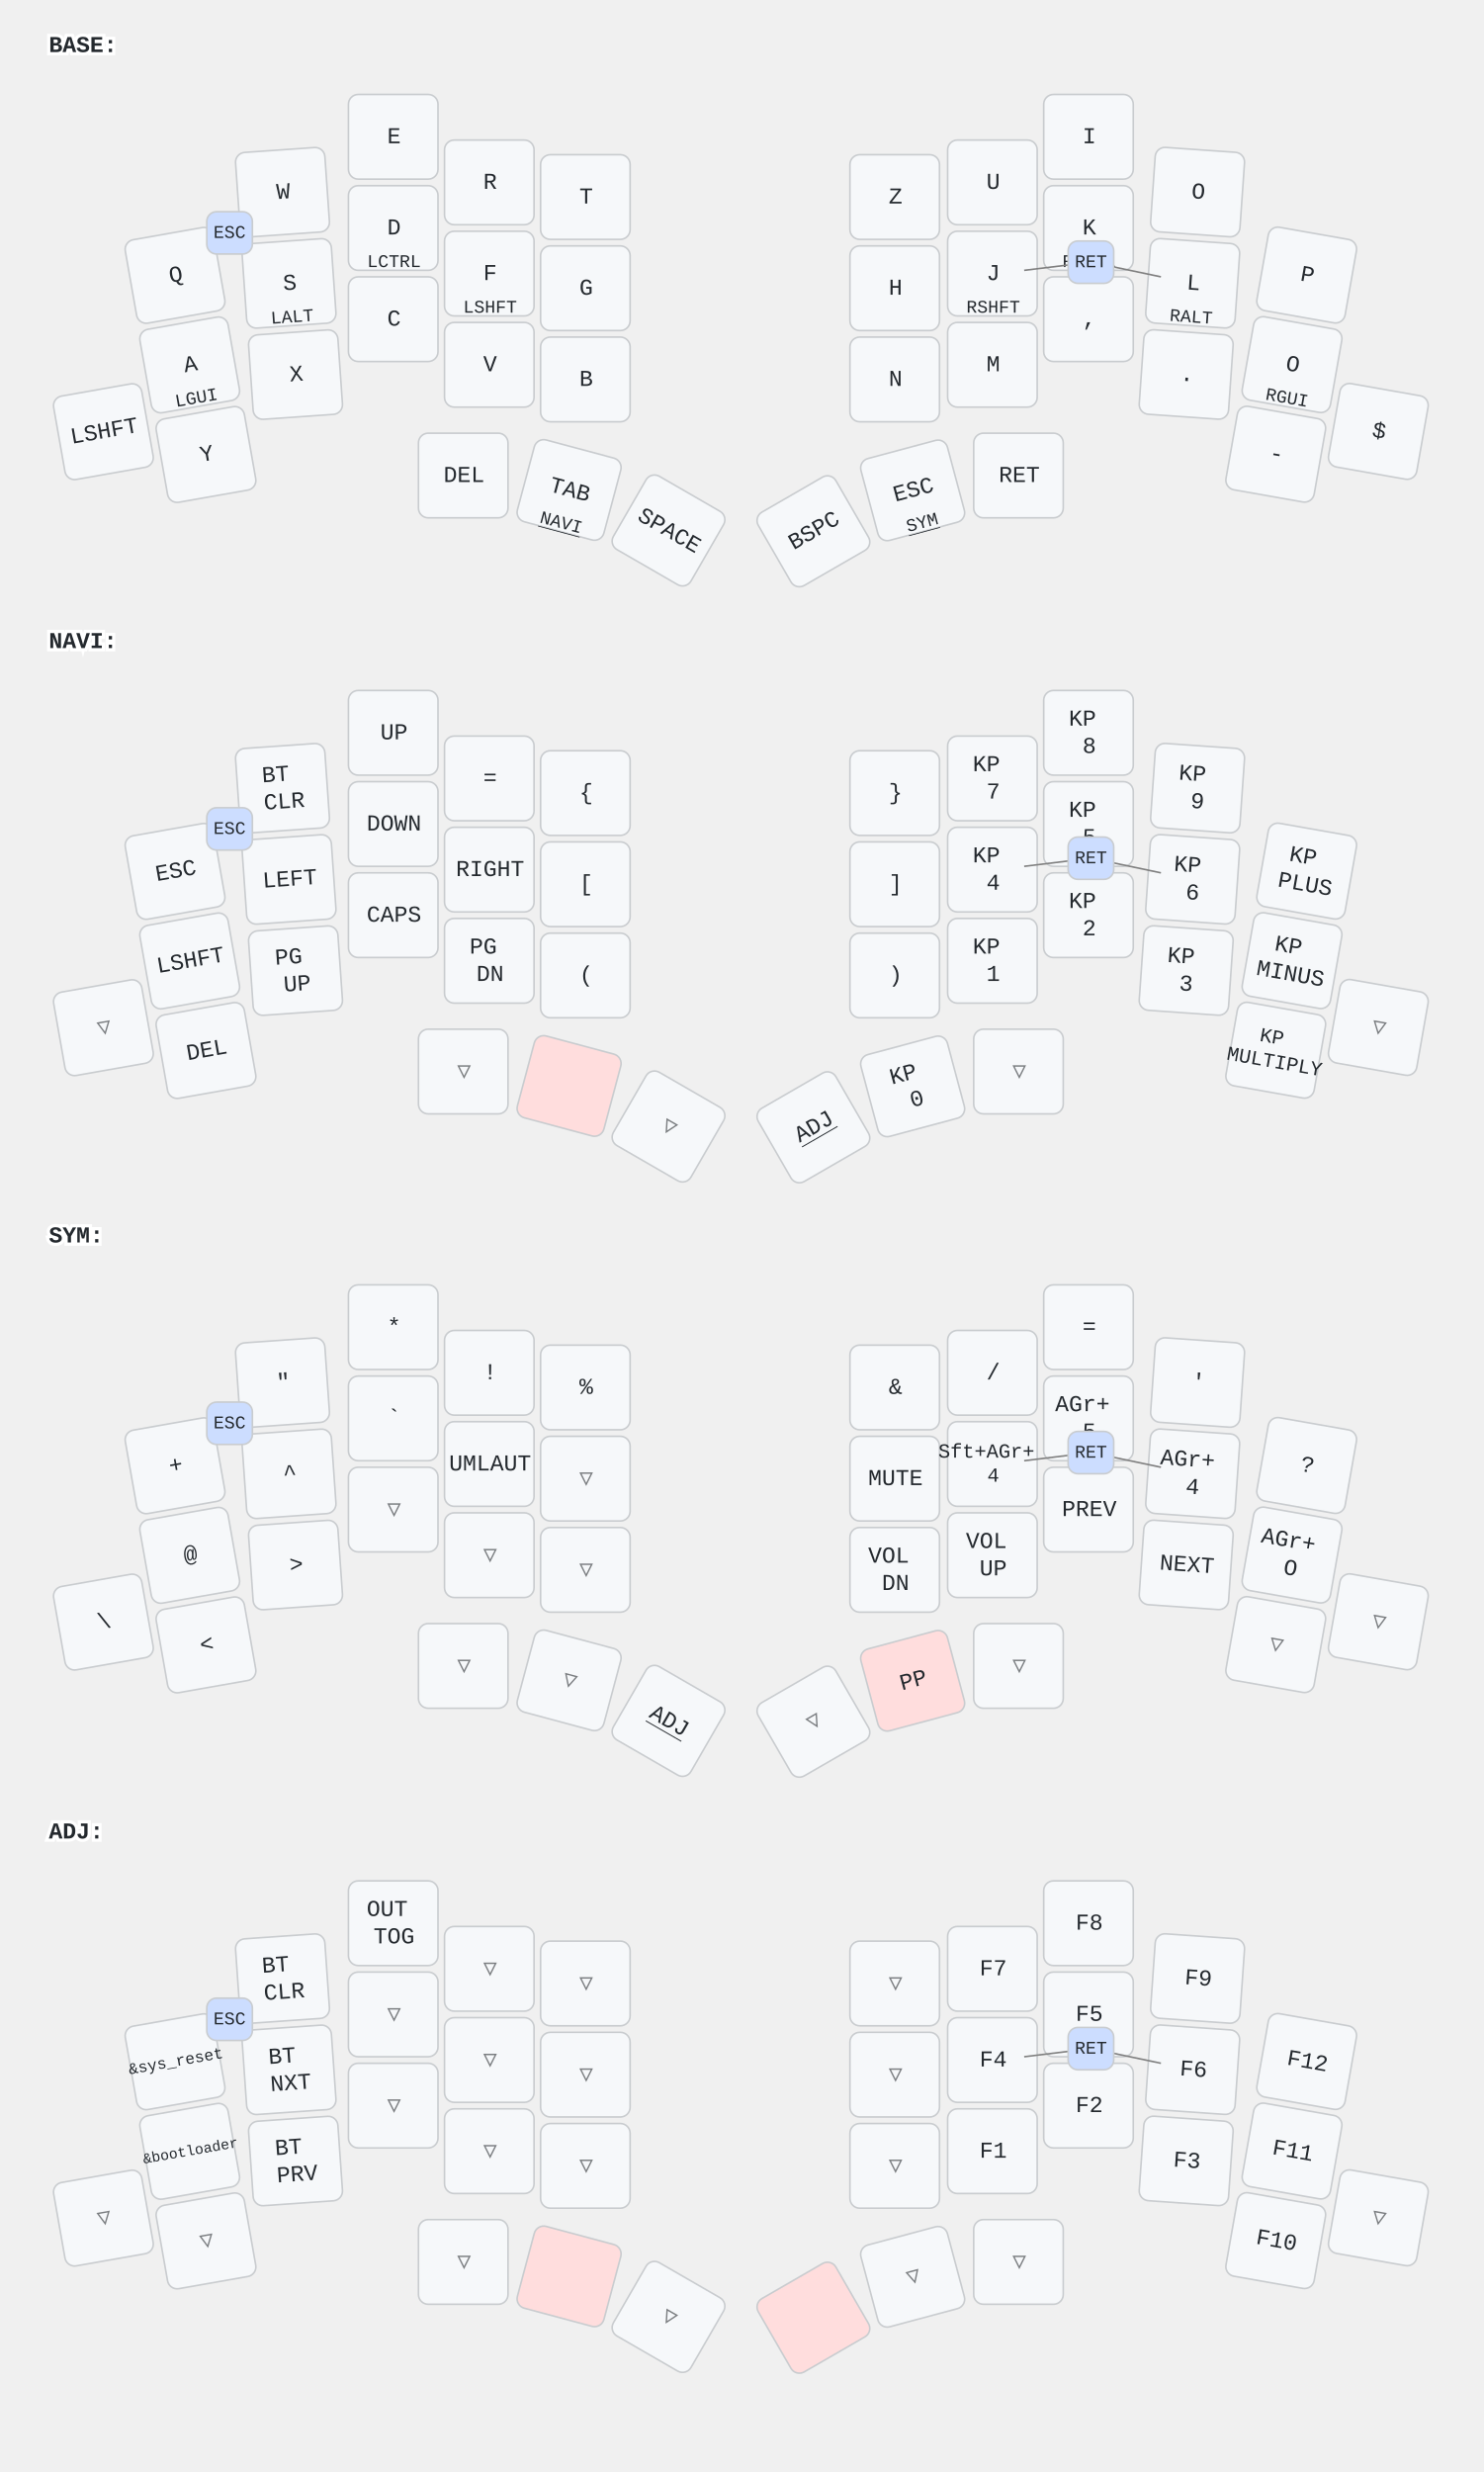
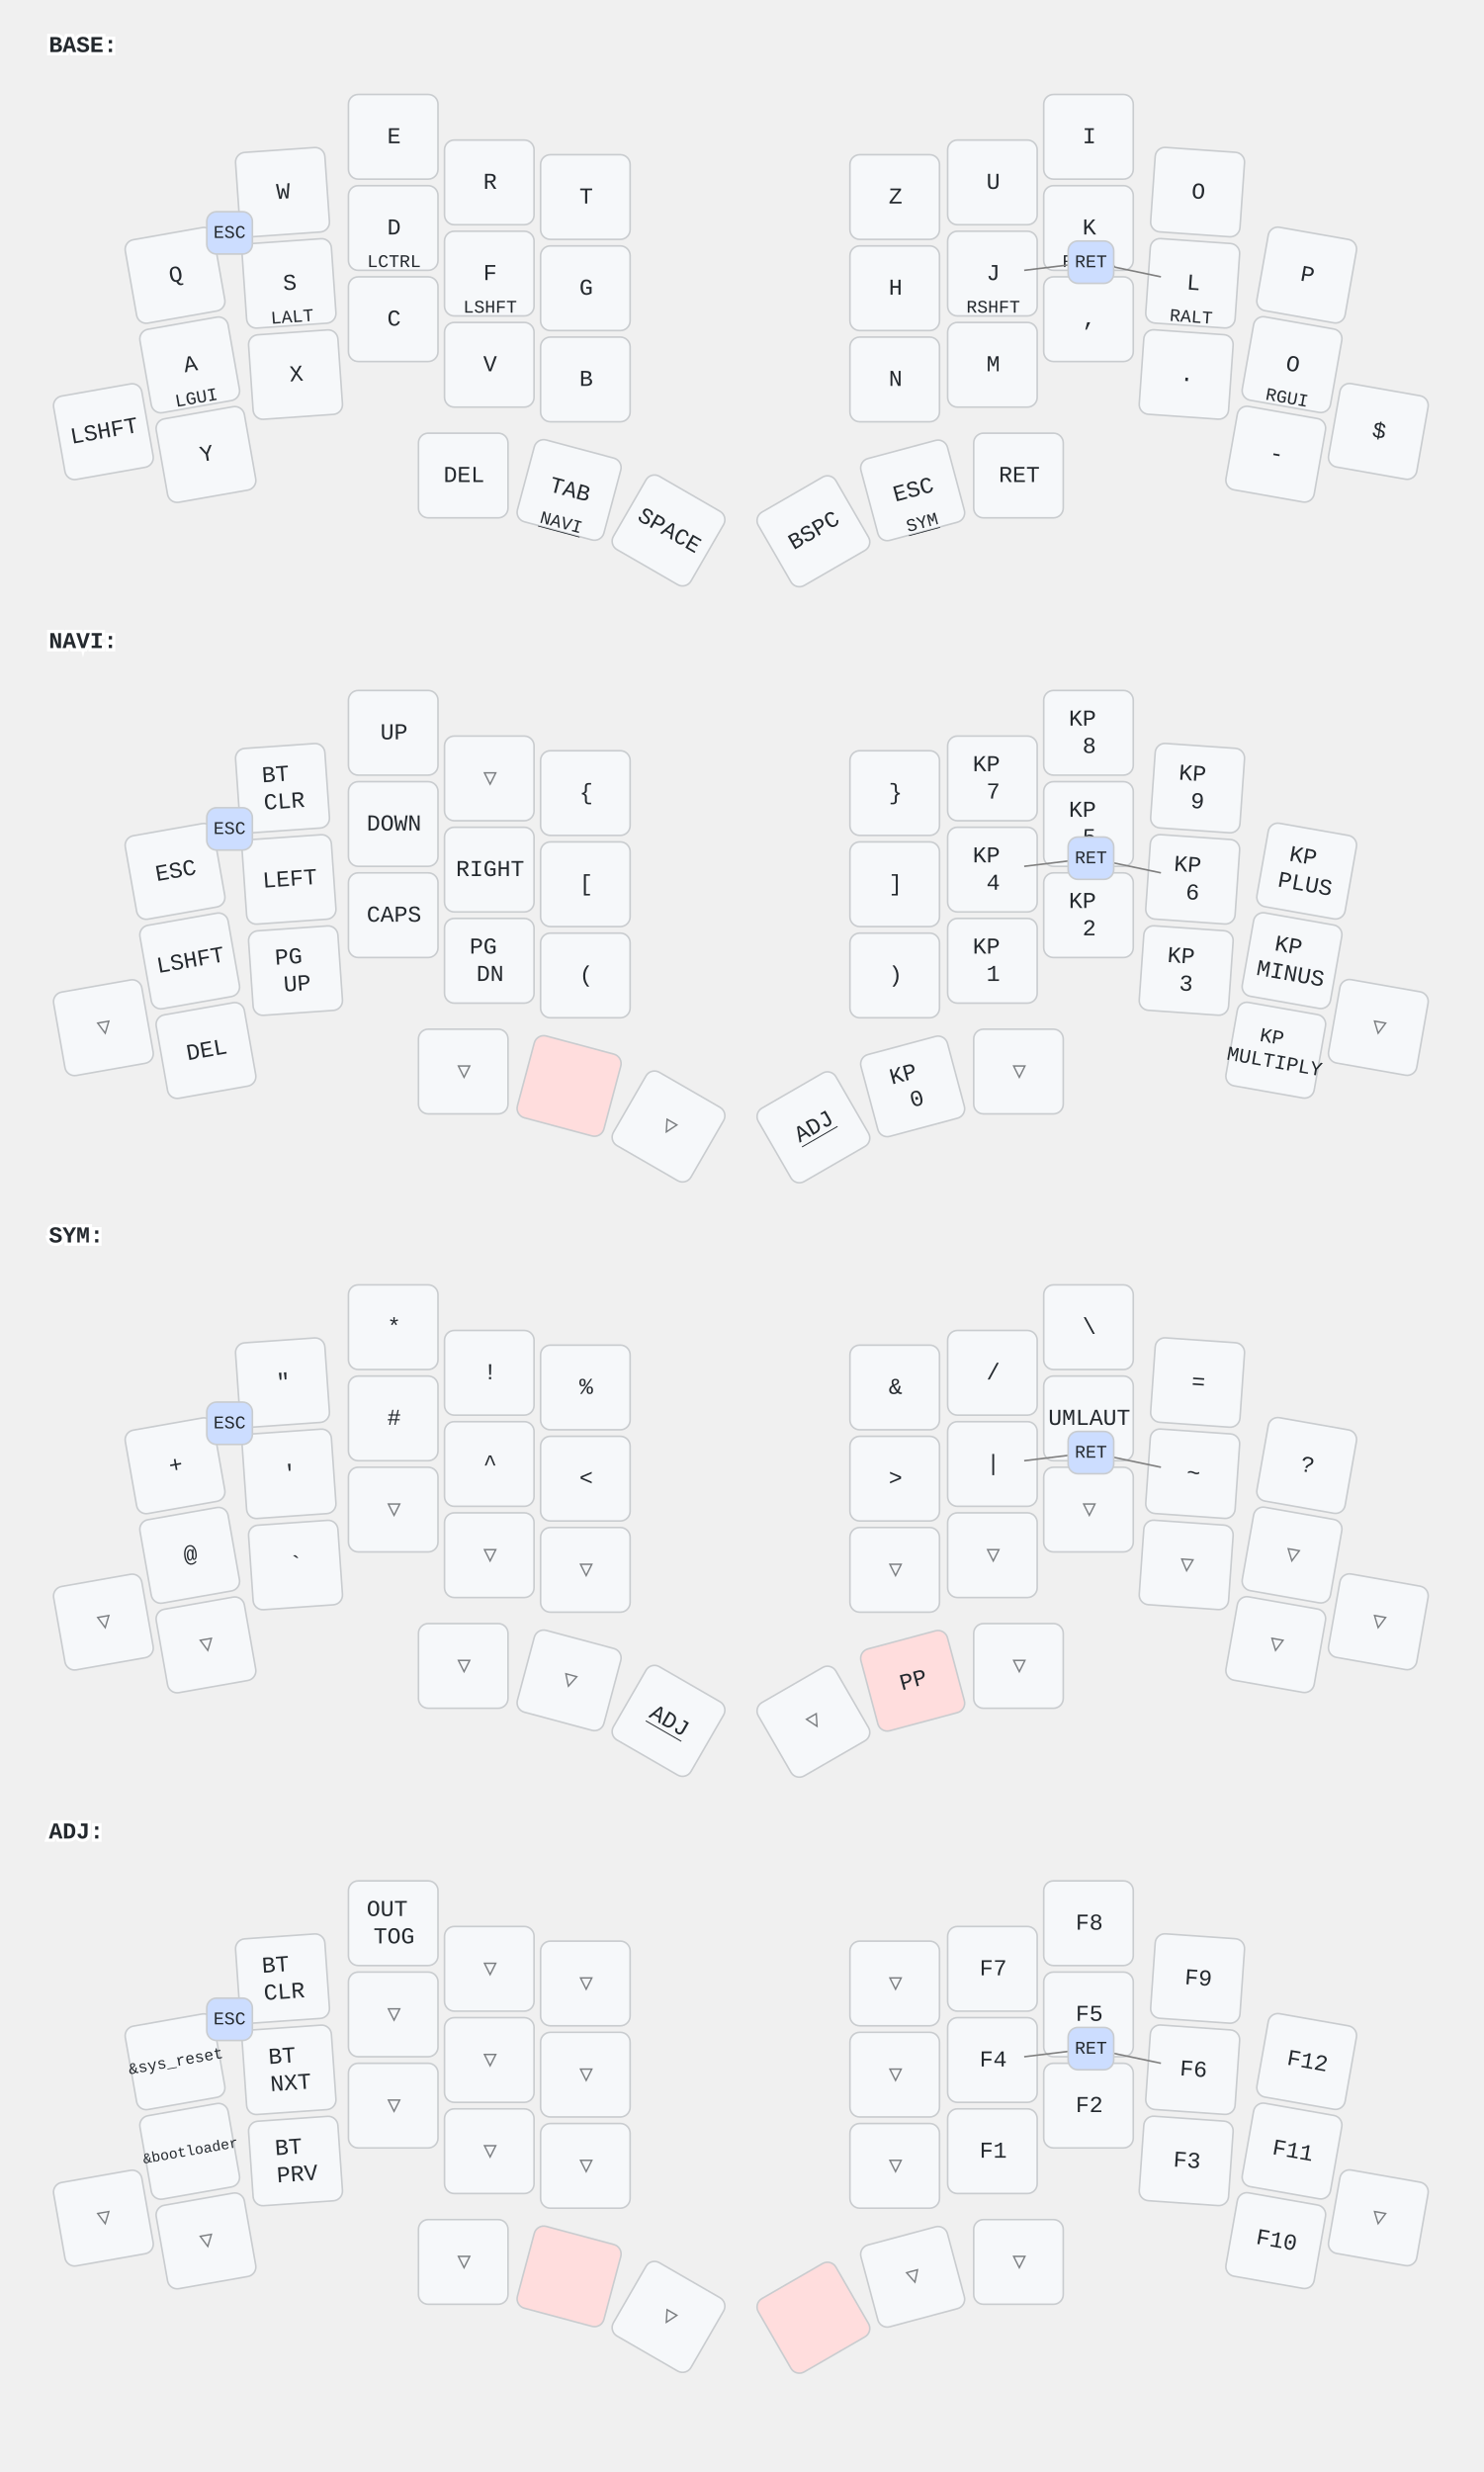
<svg xmlns="http://www.w3.org/2000/svg" width="911" height="1518" viewBox="0 0 911 1518" class="keymap">
  <style>/* inherit to force styles through use tags */
svg path {
    fill: inherit;
}

/* font and background color specifications */
svg.keymap {
    font-family: SFMono-Regular,Consolas,Liberation Mono,Menlo,monospace;
    font-size: 14px;
    font-kerning: normal;
    text-rendering: optimizeLegibility;
    fill: #24292e;
}

/* default key styling */
rect.key {
    fill: #f6f8fa;
}

rect.key, rect.combo {
    stroke: #c9cccf;
    stroke-width: 1;
}

/* default key side styling, only used is draw_key_sides is set */
rect.side {
    filter: brightness(90%);
}

/* color accent for combo boxes */
rect.combo, rect.combo-separate {
    fill: #cdf;
}

/* color accent for held keys */
rect.held, rect.combo.held {
    fill: #fdd;
}

/* color accent for ghost (optional) keys */
rect.ghost, rect.combo.ghost {
    stroke-dasharray: 4, 4;
    stroke-width: 2;
}

text {
    text-anchor: middle;
    dominant-baseline: middle;
}

/* styling for layer labels */
text.label {
    font-weight: bold;
    text-anchor: start;
    stroke: white;
    stroke-width: 4;
    paint-order: stroke;
}

/* styling for optional footer */
text.footer {
    text-anchor: end;
    dominant-baseline: auto;
    stroke: white;
    stroke-width: 4;
    paint-order: stroke;
}

/* styling for combo tap, and key hold/shifted label text */
text.combo, text.hold, text.shifted {
    font-size: 11px;
}

text.hold {
    text-anchor: middle;
    dominant-baseline: auto;
}

text.shifted {
    text-anchor: middle;
    dominant-baseline: hanging;
}

text.layer-activator {
    text-decoration: underline;
}

/* styling for hold/shifted label text in combo box */
text.combo.hold, text.combo.shifted {
    font-size: 8px;
}

/* lighter symbol for transparent keys */
text.trans {
    fill: #7b7e81;
}

/* styling for combo dendrons */
path.combo {
    stroke-width: 1;
    stroke: gray;
    fill: none;
}

/* Start Tabler Icons Cleanup */
/* cannot use height/width with glyphs */
.icon-tabler &gt; path {
    fill: inherit;
    stroke: inherit;
    stroke-width: 2;
}
/* hide tabler's default box */
.icon-tabler &gt; path[stroke="none"][fill="none"] {
    visibility: hidden;
}
/* End Tabler Icons Cleanup */
</style>
  <g transform="translate(30, 0)" class="layer-BASE">
    <text x="0" y="28" class="label" id="BASE">BASE:</text>
    <g transform="translate(0, 56)">
      <g transform="translate(78, 113) rotate(-10.0)" class="key keypos-0">
        <rect rx="6" ry="6" x="-28" y="-26" width="55" height="52" class="key" />
        <text x="0" y="0" class="key tap">Q</text>
      </g>
      <g transform="translate(144, 62) rotate(-4.0)" class="key keypos-1">
        <rect rx="6" ry="6" x="-28" y="-26" width="55" height="52" class="key" />
        <text x="0" y="0" class="key tap">W</text>
      </g>
      <g transform="translate(212, 28)" class="key keypos-2">
        <rect rx="6" ry="6" x="-28" y="-26" width="55" height="52" class="key" />
        <text x="0" y="0" class="key tap">E</text>
      </g>
      <g transform="translate(271, 56)" class="key keypos-3">
        <rect rx="6" ry="6" x="-28" y="-26" width="55" height="52" class="key" />
        <text x="0" y="0" class="key tap">R</text>
      </g>
      <g transform="translate(330, 65)" class="key keypos-4">
        <rect rx="6" ry="6" x="-28" y="-26" width="55" height="52" class="key" />
        <text x="0" y="0" class="key tap">T</text>
      </g>
      <g transform="translate(520, 65)" class="key keypos-5">
        <rect rx="6" ry="6" x="-28" y="-26" width="55" height="52" class="key" />
        <text x="0" y="0" class="key tap">Z</text>
      </g>
      <g transform="translate(580, 56)" class="key keypos-6">
        <rect rx="6" ry="6" x="-28" y="-26" width="55" height="52" class="key" />
        <text x="0" y="0" class="key tap">U</text>
      </g>
      <g transform="translate(639, 28)" class="key keypos-7">
        <rect rx="6" ry="6" x="-28" y="-26" width="55" height="52" class="key" />
        <text x="0" y="0" class="key tap">I</text>
      </g>
      <g transform="translate(706, 62) rotate(4.0)" class="key keypos-8">
        <rect rx="6" ry="6" x="-28" y="-26" width="55" height="52" class="key" />
        <text x="0" y="0" class="key tap">O</text>
      </g>
      <g transform="translate(773, 113) rotate(10.0)" class="key keypos-9">
        <rect rx="6" ry="6" x="-28" y="-26" width="55" height="52" class="key" />
        <text x="0" y="0" class="key tap">P</text>
      </g>
      <g transform="translate(87, 168) rotate(-10.0)" class="key keypos-10">
        <rect rx="6" ry="6" x="-28" y="-26" width="55" height="52" class="key" />
        <text x="0" y="0" class="key tap">A</text>
        <text x="0" y="24" class="key hold">LGUI</text>
      </g>
      <g transform="translate(148, 118) rotate(-4.0)" class="key keypos-11">
        <rect rx="6" ry="6" x="-28" y="-26" width="55" height="52" class="key" />
        <text x="0" y="0" class="key tap">S</text>
        <text x="0" y="24" class="key hold">LALT</text>
      </g>
      <g transform="translate(212, 84)" class="key keypos-12">
        <rect rx="6" ry="6" x="-28" y="-26" width="55" height="52" class="key" />
        <text x="0" y="0" class="key tap">D</text>
        <text x="0" y="24" class="key hold">LCTRL</text>
      </g>
      <g transform="translate(271, 112)" class="key keypos-13">
        <rect rx="6" ry="6" x="-28" y="-26" width="55" height="52" class="key" />
        <text x="0" y="0" class="key tap">F</text>
        <text x="0" y="24" class="key hold">LSHFT</text>
      </g>
      <g transform="translate(330, 121)" class="key keypos-14">
        <rect rx="6" ry="6" x="-28" y="-26" width="55" height="52" class="key" />
        <text x="0" y="0" class="key tap">G</text>
      </g>
      <g transform="translate(520, 121)" class="key keypos-15">
        <rect rx="6" ry="6" x="-28" y="-26" width="55" height="52" class="key" />
        <text x="0" y="0" class="key tap">H</text>
      </g>
      <g transform="translate(580, 112)" class="key keypos-16">
        <rect rx="6" ry="6" x="-28" y="-26" width="55" height="52" class="key" />
        <text x="0" y="0" class="key tap">J</text>
        <text x="0" y="24" class="key hold">RSHFT</text>
      </g>
      <g transform="translate(639, 84)" class="key keypos-17">
        <rect rx="6" ry="6" x="-28" y="-26" width="55" height="52" class="key" />
        <text x="0" y="0" class="key tap">K</text>
        <text x="0" y="24" class="key hold">RCTRL</text>
      </g>
      <g transform="translate(703, 118) rotate(4.0)" class="key keypos-18">
        <rect rx="6" ry="6" x="-28" y="-26" width="55" height="52" class="key" />
        <text x="0" y="0" class="key tap">L</text>
        <text x="0" y="24" class="key hold">RALT</text>
      </g>
      <g transform="translate(764, 168) rotate(10.0)" class="key keypos-19">
        <rect rx="6" ry="6" x="-28" y="-26" width="55" height="52" class="key" />
        <text x="0" y="0" class="key tap">O</text>
        <text x="0" y="24" class="key hold">RGUI</text>
      </g>
      <g transform="translate(34, 209) rotate(-10.0)" class="key keypos-20">
        <rect rx="6" ry="6" x="-28" y="-26" width="55" height="52" class="key" />
        <text x="0" y="0" class="key tap">LSHFT</text>
      </g>
      <g transform="translate(97, 223) rotate(-10.0)" class="key keypos-21">
        <rect rx="6" ry="6" x="-28" y="-26" width="55" height="52" class="key" />
        <text x="0" y="0" class="key tap">Y</text>
      </g>
      <g transform="translate(152, 174) rotate(-4.0)" class="key keypos-22">
        <rect rx="6" ry="6" x="-28" y="-26" width="55" height="52" class="key" />
        <text x="0" y="0" class="key tap">X</text>
      </g>
      <g transform="translate(212, 140)" class="key keypos-23">
        <rect rx="6" ry="6" x="-28" y="-26" width="55" height="52" class="key" />
        <text x="0" y="0" class="key tap">C</text>
      </g>
      <g transform="translate(271, 168)" class="key keypos-24">
        <rect rx="6" ry="6" x="-28" y="-26" width="55" height="52" class="key" />
        <text x="0" y="0" class="key tap">V</text>
      </g>
      <g transform="translate(330, 177)" class="key keypos-25">
        <rect rx="6" ry="6" x="-28" y="-26" width="55" height="52" class="key" />
        <text x="0" y="0" class="key tap">B</text>
      </g>
      <g transform="translate(520, 177)" class="key keypos-26">
        <rect rx="6" ry="6" x="-28" y="-26" width="55" height="52" class="key" />
        <text x="0" y="0" class="key tap">N</text>
      </g>
      <g transform="translate(580, 168)" class="key keypos-27">
        <rect rx="6" ry="6" x="-28" y="-26" width="55" height="52" class="key" />
        <text x="0" y="0" class="key tap">M</text>
      </g>
      <g transform="translate(639, 140)" class="key keypos-28">
        <rect rx="6" ry="6" x="-28" y="-26" width="55" height="52" class="key" />
        <text x="0" y="0" class="key tap">,</text>
      </g>
      <g transform="translate(699, 174) rotate(4.0)" class="key keypos-29">
        <rect rx="6" ry="6" x="-28" y="-26" width="55" height="52" class="key" />
        <text x="0" y="0" class="key tap">.</text>
      </g>
      <g transform="translate(754, 223) rotate(10.0)" class="key keypos-30">
        <rect rx="6" ry="6" x="-28" y="-26" width="55" height="52" class="key" />
        <text x="0" y="0" class="key tap">-</text>
      </g>
      <g transform="translate(817, 209) rotate(10.0)" class="key keypos-31">
        <rect rx="6" ry="6" x="-28" y="-26" width="55" height="52" class="key" />
        <text x="0" y="0" class="key tap">$</text>
      </g>
      <g transform="translate(255, 236)" class="key keypos-32">
        <rect rx="6" ry="6" x="-28" y="-26" width="55" height="52" class="key" />
        <text x="0" y="0" class="key tap">DEL</text>
      </g>
      <g transform="translate(320, 245) rotate(15.0)" class="key keypos-33">
        <rect rx="6" ry="6" x="-28" y="-26" width="55" height="52" class="key" />
        <text x="0" y="0" class="key tap">TAB</text>
        <a href="#NAVI">
          <text x="0" y="24" class="key hold layer-activator">NAVI</text>
        </a>
      </g>
      <g transform="translate(381, 270) rotate(30.0)" class="key keypos-34">
        <rect rx="6" ry="6" x="-28" y="-26" width="55" height="52" class="key" />
        <text x="0" y="0" class="key tap">SPACE</text>
      </g>
      <g transform="translate(470, 270) rotate(-30.0)" class="key keypos-35">
        <rect rx="6" ry="6" x="-28" y="-26" width="55" height="52" class="key" />
        <text x="0" y="0" class="key tap">BSPC</text>
      </g>
      <g transform="translate(531, 245) rotate(-15.0)" class="key keypos-36">
        <rect rx="6" ry="6" x="-28" y="-26" width="55" height="52" class="key" />
        <text x="0" y="0" class="key tap">ESC</text>
        <a href="#SYM">
          <text x="0" y="24" class="key hold layer-activator">SYM</text>
        </a>
      </g>
      <g transform="translate(596, 236)" class="key keypos-37">
        <rect rx="6" ry="6" x="-28" y="-26" width="55" height="52" class="key" />
        <text x="0" y="0" class="key tap">RET</text>
      </g>
      <g class="combo combopos-0">
        <rect rx="6" ry="6" x="97" y="74" width="28" height="26" class="combo" />
        <text x="111" y="87" class="combo tap">ESC</text>
      </g>
      <g class="combo combopos-1">
        <path d="M640,105 l-41,5" class="combo" />
        <path d="M640,105 l43,9" class="combo" />
        <rect rx="6" ry="6" x="626" y="92" width="28" height="26" class="combo" />
        <text x="640" y="105" class="combo tap">RET</text>
      </g>
    </g>
  </g>
  <g transform="translate(30, 366)" class="layer-NAVI">
    <text x="0" y="28" class="label" id="NAVI">NAVI:</text>
    <g transform="translate(0, 56)">
      <g transform="translate(78, 113) rotate(-10.0)" class="key keypos-0">
        <rect rx="6" ry="6" x="-28" y="-26" width="55" height="52" class="key" />
        <text x="0" y="0" class="key tap">ESC</text>
      </g>
      <g transform="translate(144, 62) rotate(-4.0)" class="key keypos-1">
        <rect rx="6" ry="6" x="-28" y="-26" width="55" height="52" class="key" />
        <text x="0" y="0" class="key tap">
          <tspan x="0" dy="-0.6em">BT</tspan>
          <tspan x="0" dy="1.2em">CLR</tspan>
        </text>
      </g>
      <g transform="translate(212, 28)" class="key keypos-2">
        <rect rx="6" ry="6" x="-28" y="-26" width="55" height="52" class="key" />
        <text x="0" y="0" class="key tap">UP</text>
      </g>
-       <g transform="translate(271, 56)" class="key keypos-3">
-         <rect rx="6" ry="6" x="-28" y="-26" width="55" height="52" class="key" />
-         <text x="0" y="0" class="key tap">=</text>
+       <g transform="translate(271, 56)" class="key trans keypos-3">
+         <rect rx="6" ry="6" x="-28" y="-26" width="55" height="52" class="key trans" />
+         <text x="0" y="0" class="key trans tap">▽</text>
      </g>
      <g transform="translate(330, 65)" class="key keypos-4">
        <rect rx="6" ry="6" x="-28" y="-26" width="55" height="52" class="key" />
        <text x="0" y="0" class="key tap">{</text>
      </g>
      <g transform="translate(520, 65)" class="key keypos-5">
        <rect rx="6" ry="6" x="-28" y="-26" width="55" height="52" class="key" />
        <text x="0" y="0" class="key tap">}</text>
      </g>
      <g transform="translate(580, 56)" class="key keypos-6">
        <rect rx="6" ry="6" x="-28" y="-26" width="55" height="52" class="key" />
        <text x="0" y="0" class="key tap">
          <tspan x="0" dy="-0.6em">KP</tspan>
          <tspan x="0" dy="1.2em">7</tspan>
        </text>
      </g>
      <g transform="translate(639, 28)" class="key keypos-7">
        <rect rx="6" ry="6" x="-28" y="-26" width="55" height="52" class="key" />
        <text x="0" y="0" class="key tap">
          <tspan x="0" dy="-0.6em">KP</tspan>
          <tspan x="0" dy="1.2em">8</tspan>
        </text>
      </g>
      <g transform="translate(706, 62) rotate(4.0)" class="key keypos-8">
        <rect rx="6" ry="6" x="-28" y="-26" width="55" height="52" class="key" />
        <text x="0" y="0" class="key tap">
          <tspan x="0" dy="-0.6em">KP</tspan>
          <tspan x="0" dy="1.2em">9</tspan>
        </text>
      </g>
      <g transform="translate(773, 113) rotate(10.0)" class="key keypos-9">
        <rect rx="6" ry="6" x="-28" y="-26" width="55" height="52" class="key" />
        <text x="0" y="0" class="key tap">
          <tspan x="0" dy="-0.6em">KP</tspan>
          <tspan x="0" dy="1.2em">PLUS</tspan>
        </text>
      </g>
      <g transform="translate(87, 168) rotate(-10.0)" class="key keypos-10">
        <rect rx="6" ry="6" x="-28" y="-26" width="55" height="52" class="key" />
        <text x="0" y="0" class="key tap">LSHFT</text>
      </g>
      <g transform="translate(148, 118) rotate(-4.0)" class="key keypos-11">
        <rect rx="6" ry="6" x="-28" y="-26" width="55" height="52" class="key" />
        <text x="0" y="0" class="key tap">LEFT</text>
      </g>
      <g transform="translate(212, 84)" class="key keypos-12">
        <rect rx="6" ry="6" x="-28" y="-26" width="55" height="52" class="key" />
        <text x="0" y="0" class="key tap">DOWN</text>
      </g>
      <g transform="translate(271, 112)" class="key keypos-13">
        <rect rx="6" ry="6" x="-28" y="-26" width="55" height="52" class="key" />
        <text x="0" y="0" class="key tap">RIGHT</text>
      </g>
      <g transform="translate(330, 121)" class="key keypos-14">
        <rect rx="6" ry="6" x="-28" y="-26" width="55" height="52" class="key" />
        <text x="0" y="0" class="key tap">[</text>
      </g>
      <g transform="translate(520, 121)" class="key keypos-15">
        <rect rx="6" ry="6" x="-28" y="-26" width="55" height="52" class="key" />
        <text x="0" y="0" class="key tap">]</text>
      </g>
      <g transform="translate(580, 112)" class="key keypos-16">
        <rect rx="6" ry="6" x="-28" y="-26" width="55" height="52" class="key" />
        <text x="0" y="0" class="key tap">
          <tspan x="0" dy="-0.6em">KP</tspan>
          <tspan x="0" dy="1.2em">4</tspan>
        </text>
      </g>
      <g transform="translate(639, 84)" class="key keypos-17">
        <rect rx="6" ry="6" x="-28" y="-26" width="55" height="52" class="key" />
        <text x="0" y="0" class="key tap">
          <tspan x="0" dy="-0.6em">KP</tspan>
          <tspan x="0" dy="1.2em">5</tspan>
        </text>
      </g>
      <g transform="translate(703, 118) rotate(4.0)" class="key keypos-18">
        <rect rx="6" ry="6" x="-28" y="-26" width="55" height="52" class="key" />
        <text x="0" y="0" class="key tap">
          <tspan x="0" dy="-0.6em">KP</tspan>
          <tspan x="0" dy="1.2em">6</tspan>
        </text>
      </g>
      <g transform="translate(764, 168) rotate(10.0)" class="key keypos-19">
        <rect rx="6" ry="6" x="-28" y="-26" width="55" height="52" class="key" />
        <text x="0" y="0" class="key tap">
          <tspan x="0" dy="-0.6em">KP</tspan>
          <tspan x="0" dy="1.2em">MINUS</tspan>
        </text>
      </g>
      <g transform="translate(34, 209) rotate(-10.0)" class="key trans keypos-20">
        <rect rx="6" ry="6" x="-28" y="-26" width="55" height="52" class="key trans" />
        <text x="0" y="0" class="key trans tap">▽</text>
      </g>
      <g transform="translate(97, 223) rotate(-10.0)" class="key keypos-21">
        <rect rx="6" ry="6" x="-28" y="-26" width="55" height="52" class="key" />
        <text x="0" y="0" class="key tap">DEL</text>
      </g>
      <g transform="translate(152, 174) rotate(-4.0)" class="key keypos-22">
        <rect rx="6" ry="6" x="-28" y="-26" width="55" height="52" class="key" />
        <text x="0" y="0" class="key tap">
          <tspan x="0" dy="-0.6em">PG</tspan>
          <tspan x="0" dy="1.2em">UP</tspan>
        </text>
      </g>
      <g transform="translate(212, 140)" class="key keypos-23">
        <rect rx="6" ry="6" x="-28" y="-26" width="55" height="52" class="key" />
        <text x="0" y="0" class="key tap">CAPS</text>
      </g>
      <g transform="translate(271, 168)" class="key keypos-24">
        <rect rx="6" ry="6" x="-28" y="-26" width="55" height="52" class="key" />
        <text x="0" y="0" class="key tap">
          <tspan x="0" dy="-0.6em">PG</tspan>
          <tspan x="0" dy="1.2em">DN</tspan>
        </text>
      </g>
      <g transform="translate(330, 177)" class="key keypos-25">
        <rect rx="6" ry="6" x="-28" y="-26" width="55" height="52" class="key" />
        <text x="0" y="0" class="key tap">(</text>
      </g>
      <g transform="translate(520, 177)" class="key keypos-26">
        <rect rx="6" ry="6" x="-28" y="-26" width="55" height="52" class="key" />
        <text x="0" y="0" class="key tap">)</text>
      </g>
      <g transform="translate(580, 168)" class="key keypos-27">
        <rect rx="6" ry="6" x="-28" y="-26" width="55" height="52" class="key" />
        <text x="0" y="0" class="key tap">
          <tspan x="0" dy="-0.6em">KP</tspan>
          <tspan x="0" dy="1.2em">1</tspan>
        </text>
      </g>
      <g transform="translate(639, 140)" class="key keypos-28">
        <rect rx="6" ry="6" x="-28" y="-26" width="55" height="52" class="key" />
        <text x="0" y="0" class="key tap">
          <tspan x="0" dy="-0.6em">KP</tspan>
          <tspan x="0" dy="1.2em">2</tspan>
        </text>
      </g>
      <g transform="translate(699, 174) rotate(4.0)" class="key keypos-29">
        <rect rx="6" ry="6" x="-28" y="-26" width="55" height="52" class="key" />
        <text x="0" y="0" class="key tap">
          <tspan x="0" dy="-0.6em">KP</tspan>
          <tspan x="0" dy="1.2em">3</tspan>
        </text>
      </g>
      <g transform="translate(754, 223) rotate(10.0)" class="key keypos-30">
        <rect rx="6" ry="6" x="-28" y="-26" width="55" height="52" class="key" />
        <text x="0" y="0" class="key tap">
          <tspan x="0" dy="-0.6em" style="font-size: 88%">KP</tspan>
          <tspan x="0" dy="1.2em" style="font-size: 88%">MULTIPLY</tspan>
        </text>
      </g>
      <g transform="translate(817, 209) rotate(10.0)" class="key trans keypos-31">
        <rect rx="6" ry="6" x="-28" y="-26" width="55" height="52" class="key trans" />
        <text x="0" y="0" class="key trans tap">▽</text>
      </g>
      <g transform="translate(255, 236)" class="key trans keypos-32">
        <rect rx="6" ry="6" x="-28" y="-26" width="55" height="52" class="key trans" />
        <text x="0" y="0" class="key trans tap">▽</text>
      </g>
      <g transform="translate(320, 245) rotate(15.0)" class="key held keypos-33">
        <rect rx="6" ry="6" x="-28" y="-26" width="55" height="52" class="key held" />
      </g>
      <g transform="translate(381, 270) rotate(30.0)" class="key trans keypos-34">
        <rect rx="6" ry="6" x="-28" y="-26" width="55" height="52" class="key trans" />
        <text x="0" y="0" class="key trans tap">▽</text>
      </g>
      <g transform="translate(470, 270) rotate(-30.0)" class="key keypos-35">
        <rect rx="6" ry="6" x="-28" y="-26" width="55" height="52" class="key" />
        <a href="#ADJ">
          <text x="0" y="0" class="key tap layer-activator">ADJ</text>
        </a>
      </g>
      <g transform="translate(531, 245) rotate(-15.0)" class="key keypos-36">
        <rect rx="6" ry="6" x="-28" y="-26" width="55" height="52" class="key" />
        <text x="0" y="0" class="key tap">
          <tspan x="0" dy="-0.6em">KP</tspan>
          <tspan x="0" dy="1.2em">0</tspan>
        </text>
      </g>
      <g transform="translate(596, 236)" class="key trans keypos-37">
        <rect rx="6" ry="6" x="-28" y="-26" width="55" height="52" class="key trans" />
        <text x="0" y="0" class="key trans tap">▽</text>
      </g>
      <g class="combo combopos-0">
        <rect rx="6" ry="6" x="97" y="74" width="28" height="26" class="combo" />
        <text x="111" y="87" class="combo tap">ESC</text>
      </g>
      <g class="combo combopos-1">
        <path d="M640,105 l-41,5" class="combo" />
        <path d="M640,105 l43,9" class="combo" />
        <rect rx="6" ry="6" x="626" y="92" width="28" height="26" class="combo" />
        <text x="640" y="105" class="combo tap">RET</text>
      </g>
    </g>
  </g>
  <g transform="translate(30, 731)" class="layer-SYM">
    <text x="0" y="28" class="label" id="SYM">SYM:</text>
    <g transform="translate(0, 56)">
      <g transform="translate(78, 113) rotate(-10.0)" class="key keypos-0">
        <rect rx="6" ry="6" x="-28" y="-26" width="55" height="52" class="key" />
        <text x="0" y="0" class="key tap">+</text>
      </g>
      <g transform="translate(144, 62) rotate(-4.0)" class="key keypos-1">
        <rect rx="6" ry="6" x="-28" y="-26" width="55" height="52" class="key" />
        <text x="0" y="0" class="key tap">"</text>
      </g>
      <g transform="translate(212, 28)" class="key keypos-2">
        <rect rx="6" ry="6" x="-28" y="-26" width="55" height="52" class="key" />
        <text x="0" y="0" class="key tap">*</text>
      </g>
      <g transform="translate(271, 56)" class="key keypos-3">
        <rect rx="6" ry="6" x="-28" y="-26" width="55" height="52" class="key" />
        <text x="0" y="0" class="key tap">!</text>
      </g>
      <g transform="translate(330, 65)" class="key keypos-4">
        <rect rx="6" ry="6" x="-28" y="-26" width="55" height="52" class="key" />
        <text x="0" y="0" class="key tap">%</text>
      </g>
      <g transform="translate(520, 65)" class="key keypos-5">
        <rect rx="6" ry="6" x="-28" y="-26" width="55" height="52" class="key" />
        <text x="0" y="0" class="key tap">&amp;</text>
      </g>
      <g transform="translate(580, 56)" class="key keypos-6">
        <rect rx="6" ry="6" x="-28" y="-26" width="55" height="52" class="key" />
        <text x="0" y="0" class="key tap">/</text>
      </g>
      <g transform="translate(639, 28)" class="key keypos-7">
        <rect rx="6" ry="6" x="-28" y="-26" width="55" height="52" class="key" />
+         <text x="0" y="0" class="key tap">\</text>
+       </g>
+       <g transform="translate(706, 62) rotate(4.0)" class="key keypos-8">
+         <rect rx="6" ry="6" x="-28" y="-26" width="55" height="52" class="key" />
        <text x="0" y="0" class="key tap">=</text>
      </g>
-       <g transform="translate(706, 62) rotate(4.0)" class="key keypos-8">
+       <g transform="translate(773, 113) rotate(10.0)" class="key keypos-9">
+         <rect rx="6" ry="6" x="-28" y="-26" width="55" height="52" class="key" />
+         <text x="0" y="0" class="key tap">?</text>
+       </g>
+       <g transform="translate(87, 168) rotate(-10.0)" class="key keypos-10">
+         <rect rx="6" ry="6" x="-28" y="-26" width="55" height="52" class="key" />
+         <text x="0" y="0" class="key tap">@</text>
+       </g>
+       <g transform="translate(148, 118) rotate(-4.0)" class="key keypos-11">
        <rect rx="6" ry="6" x="-28" y="-26" width="55" height="52" class="key" />
        <text x="0" y="0" class="key tap">'</text>
      </g>
-       <g transform="translate(773, 113) rotate(10.0)" class="key keypos-9">
-         <rect rx="6" ry="6" x="-28" y="-26" width="55" height="52" class="key" />
-         <text x="0" y="0" class="key tap">?</text>
-       </g>
-       <g transform="translate(87, 168) rotate(-10.0)" class="key keypos-10">
-         <rect rx="6" ry="6" x="-28" y="-26" width="55" height="52" class="key" />
-         <text x="0" y="0" class="key tap">@</text>
-       </g>
-       <g transform="translate(148, 118) rotate(-4.0)" class="key keypos-11">
+       <g transform="translate(212, 84)" class="key keypos-12">
+         <rect rx="6" ry="6" x="-28" y="-26" width="55" height="52" class="key" />
+         <text x="0" y="0" class="key tap">#</text>
+       </g>
+       <g transform="translate(271, 112)" class="key keypos-13">
        <rect rx="6" ry="6" x="-28" y="-26" width="55" height="52" class="key" />
        <text x="0" y="0" class="key tap">^</text>
      </g>
-       <g transform="translate(212, 84)" class="key keypos-12">
+       <g transform="translate(330, 121)" class="key keypos-14">
+         <rect rx="6" ry="6" x="-28" y="-26" width="55" height="52" class="key" />
+         <text x="0" y="0" class="key tap">&lt;</text>
+       </g>
+       <g transform="translate(520, 121)" class="key keypos-15">
+         <rect rx="6" ry="6" x="-28" y="-26" width="55" height="52" class="key" />
+         <text x="0" y="0" class="key tap">&gt;</text>
+       </g>
+       <g transform="translate(580, 112)" class="key keypos-16">
+         <rect rx="6" ry="6" x="-28" y="-26" width="55" height="52" class="key" />
+         <text x="0" y="0" class="key tap">|</text>
+       </g>
+       <g transform="translate(639, 84)" class="key keypos-17">
+         <rect rx="6" ry="6" x="-28" y="-26" width="55" height="52" class="key" />
+         <text x="0" y="0" class="key tap">UMLAUT</text>
+       </g>
+       <g transform="translate(703, 118) rotate(4.0)" class="key keypos-18">
+         <rect rx="6" ry="6" x="-28" y="-26" width="55" height="52" class="key" />
+         <text x="0" y="0" class="key tap">~</text>
+       </g>
+       <g transform="translate(764, 168) rotate(10.0)" class="key trans keypos-19">
+         <rect rx="6" ry="6" x="-28" y="-26" width="55" height="52" class="key trans" />
+         <text x="0" y="0" class="key trans tap">▽</text>
+       </g>
+       <g transform="translate(34, 209) rotate(-10.0)" class="key trans keypos-20">
+         <rect rx="6" ry="6" x="-28" y="-26" width="55" height="52" class="key trans" />
+         <text x="0" y="0" class="key trans tap">▽</text>
+       </g>
+       <g transform="translate(97, 223) rotate(-10.0)" class="key trans keypos-21">
+         <rect rx="6" ry="6" x="-28" y="-26" width="55" height="52" class="key trans" />
+         <text x="0" y="0" class="key trans tap">▽</text>
+       </g>
+       <g transform="translate(152, 174) rotate(-4.0)" class="key keypos-22">
        <rect rx="6" ry="6" x="-28" y="-26" width="55" height="52" class="key" />
        <text x="0" y="0" class="key tap">`</text>
      </g>
-       <g transform="translate(271, 112)" class="key keypos-13">
-         <rect rx="6" ry="6" x="-28" y="-26" width="55" height="52" class="key" />
-         <text x="0" y="0" class="key tap">UMLAUT</text>
-       </g>
-       <g transform="translate(330, 121)" class="key trans keypos-14">
-         <rect rx="6" ry="6" x="-28" y="-26" width="55" height="52" class="key trans" />
-         <text x="0" y="0" class="key trans tap">▽</text>
-       </g>
-       <g transform="translate(520, 121)" class="key keypos-15">
-         <rect rx="6" ry="6" x="-28" y="-26" width="55" height="52" class="key" />
-         <text x="0" y="0" class="key tap">MUTE</text>
-       </g>
-       <g transform="translate(580, 112)" class="key keypos-16">
-         <rect rx="6" ry="6" x="-28" y="-26" width="55" height="52" class="key" />
-         <text x="0" y="0" class="key tap">
-           <tspan x="0" dy="-0.6em" style="font-size: 88%">Sft+AGr+</tspan>
-           <tspan x="0" dy="1.2em" style="font-size: 88%">4</tspan>
-         </text>
-       </g>
-       <g transform="translate(639, 84)" class="key keypos-17">
-         <rect rx="6" ry="6" x="-28" y="-26" width="55" height="52" class="key" />
-         <text x="0" y="0" class="key tap">
-           <tspan x="0" dy="-0.6em">AGr+</tspan>
-           <tspan x="0" dy="1.2em">5</tspan>
-         </text>
-       </g>
-       <g transform="translate(703, 118) rotate(4.0)" class="key keypos-18">
-         <rect rx="6" ry="6" x="-28" y="-26" width="55" height="52" class="key" />
-         <text x="0" y="0" class="key tap">
-           <tspan x="0" dy="-0.6em">AGr+</tspan>
-           <tspan x="0" dy="1.2em">4</tspan>
-         </text>
-       </g>
-       <g transform="translate(764, 168) rotate(10.0)" class="key keypos-19">
-         <rect rx="6" ry="6" x="-28" y="-26" width="55" height="52" class="key" />
-         <text x="0" y="0" class="key tap">
-           <tspan x="0" dy="-0.6em">AGr+</tspan>
-           <tspan x="0" dy="1.2em">O</tspan>
-         </text>
-       </g>
-       <g transform="translate(34, 209) rotate(-10.0)" class="key keypos-20">
-         <rect rx="6" ry="6" x="-28" y="-26" width="55" height="52" class="key" />
-         <text x="0" y="0" class="key tap">\</text>
-       </g>
-       <g transform="translate(97, 223) rotate(-10.0)" class="key keypos-21">
-         <rect rx="6" ry="6" x="-28" y="-26" width="55" height="52" class="key" />
-         <text x="0" y="0" class="key tap">&lt;</text>
-       </g>
-       <g transform="translate(152, 174) rotate(-4.0)" class="key keypos-22">
-         <rect rx="6" ry="6" x="-28" y="-26" width="55" height="52" class="key" />
-         <text x="0" y="0" class="key tap">&gt;</text>
-       </g>
      <g transform="translate(212, 140)" class="key trans keypos-23">
        <rect rx="6" ry="6" x="-28" y="-26" width="55" height="52" class="key trans" />
        <text x="0" y="0" class="key trans tap">▽</text>
      </g>
      <g transform="translate(271, 168)" class="key trans keypos-24">
        <rect rx="6" ry="6" x="-28" y="-26" width="55" height="52" class="key trans" />
        <text x="0" y="0" class="key trans tap">▽</text>
      </g>
      <g transform="translate(330, 177)" class="key trans keypos-25">
        <rect rx="6" ry="6" x="-28" y="-26" width="55" height="52" class="key trans" />
        <text x="0" y="0" class="key trans tap">▽</text>
      </g>
-       <g transform="translate(520, 177)" class="key keypos-26">
-         <rect rx="6" ry="6" x="-28" y="-26" width="55" height="52" class="key" />
-         <text x="0" y="0" class="key tap">
-           <tspan x="0" dy="-0.6em">VOL</tspan>
-           <tspan x="0" dy="1.2em">DN</tspan>
-         </text>
-       </g>
-       <g transform="translate(580, 168)" class="key keypos-27">
-         <rect rx="6" ry="6" x="-28" y="-26" width="55" height="52" class="key" />
-         <text x="0" y="0" class="key tap">
-           <tspan x="0" dy="-0.6em">VOL</tspan>
-           <tspan x="0" dy="1.2em">UP</tspan>
-         </text>
-       </g>
-       <g transform="translate(639, 140)" class="key keypos-28">
-         <rect rx="6" ry="6" x="-28" y="-26" width="55" height="52" class="key" />
-         <text x="0" y="0" class="key tap">PREV</text>
-       </g>
-       <g transform="translate(699, 174) rotate(4.0)" class="key keypos-29">
-         <rect rx="6" ry="6" x="-28" y="-26" width="55" height="52" class="key" />
-         <text x="0" y="0" class="key tap">NEXT</text>
+       <g transform="translate(520, 177)" class="key trans keypos-26">
+         <rect rx="6" ry="6" x="-28" y="-26" width="55" height="52" class="key trans" />
+         <text x="0" y="0" class="key trans tap">▽</text>
+       </g>
+       <g transform="translate(580, 168)" class="key trans keypos-27">
+         <rect rx="6" ry="6" x="-28" y="-26" width="55" height="52" class="key trans" />
+         <text x="0" y="0" class="key trans tap">▽</text>
+       </g>
+       <g transform="translate(639, 140)" class="key trans keypos-28">
+         <rect rx="6" ry="6" x="-28" y="-26" width="55" height="52" class="key trans" />
+         <text x="0" y="0" class="key trans tap">▽</text>
+       </g>
+       <g transform="translate(699, 174) rotate(4.0)" class="key trans keypos-29">
+         <rect rx="6" ry="6" x="-28" y="-26" width="55" height="52" class="key trans" />
+         <text x="0" y="0" class="key trans tap">▽</text>
      </g>
      <g transform="translate(754, 223) rotate(10.0)" class="key trans keypos-30">
        <rect rx="6" ry="6" x="-28" y="-26" width="55" height="52" class="key trans" />
        <text x="0" y="0" class="key trans tap">▽</text>
      </g>
      <g transform="translate(817, 209) rotate(10.0)" class="key trans keypos-31">
        <rect rx="6" ry="6" x="-28" y="-26" width="55" height="52" class="key trans" />
        <text x="0" y="0" class="key trans tap">▽</text>
      </g>
      <g transform="translate(255, 236)" class="key trans keypos-32">
        <rect rx="6" ry="6" x="-28" y="-26" width="55" height="52" class="key trans" />
        <text x="0" y="0" class="key trans tap">▽</text>
      </g>
      <g transform="translate(320, 245) rotate(15.0)" class="key trans keypos-33">
        <rect rx="6" ry="6" x="-28" y="-26" width="55" height="52" class="key trans" />
        <text x="0" y="0" class="key trans tap">▽</text>
      </g>
      <g transform="translate(381, 270) rotate(30.0)" class="key keypos-34">
        <rect rx="6" ry="6" x="-28" y="-26" width="55" height="52" class="key" />
        <a href="#ADJ">
          <text x="0" y="0" class="key tap layer-activator">ADJ</text>
        </a>
      </g>
      <g transform="translate(470, 270) rotate(-30.0)" class="key trans keypos-35">
        <rect rx="6" ry="6" x="-28" y="-26" width="55" height="52" class="key trans" />
        <text x="0" y="0" class="key trans tap">▽</text>
      </g>
      <g transform="translate(531, 245) rotate(-15.0)" class="key held keypos-36">
        <rect rx="6" ry="6" x="-28" y="-26" width="55" height="52" class="key held" />
        <text x="0" y="0" class="key held tap">PP</text>
      </g>
      <g transform="translate(596, 236)" class="key trans keypos-37">
        <rect rx="6" ry="6" x="-28" y="-26" width="55" height="52" class="key trans" />
        <text x="0" y="0" class="key trans tap">▽</text>
      </g>
      <g class="combo combopos-0">
        <rect rx="6" ry="6" x="97" y="74" width="28" height="26" class="combo" />
        <text x="111" y="87" class="combo tap">ESC</text>
      </g>
      <g class="combo combopos-1">
        <path d="M640,105 l-41,5" class="combo" />
        <path d="M640,105 l43,9" class="combo" />
        <rect rx="6" ry="6" x="626" y="92" width="28" height="26" class="combo" />
        <text x="640" y="105" class="combo tap">RET</text>
      </g>
    </g>
  </g>
  <g transform="translate(30, 1097)" class="layer-ADJ">
    <text x="0" y="28" class="label" id="ADJ">ADJ:</text>
    <g transform="translate(0, 56)">
      <g transform="translate(78, 113) rotate(-10.0)" class="key keypos-0">
        <rect rx="6" ry="6" x="-28" y="-26" width="55" height="52" class="key" />
        <text x="0" y="0" class="key tap">
          <tspan style="font-size: 70%">&amp;sys_reset</tspan>
        </text>
      </g>
      <g transform="translate(144, 62) rotate(-4.0)" class="key keypos-1">
        <rect rx="6" ry="6" x="-28" y="-26" width="55" height="52" class="key" />
        <text x="0" y="0" class="key tap">
          <tspan x="0" dy="-0.6em">BT</tspan>
          <tspan x="0" dy="1.2em">CLR</tspan>
        </text>
      </g>
      <g transform="translate(212, 28)" class="key keypos-2">
        <rect rx="6" ry="6" x="-28" y="-26" width="55" height="52" class="key" />
        <text x="0" y="0" class="key tap">
          <tspan x="0" dy="-0.6em">OUT</tspan>
          <tspan x="0" dy="1.2em">TOG</tspan>
        </text>
      </g>
      <g transform="translate(271, 56)" class="key trans keypos-3">
        <rect rx="6" ry="6" x="-28" y="-26" width="55" height="52" class="key trans" />
        <text x="0" y="0" class="key trans tap">▽</text>
      </g>
      <g transform="translate(330, 65)" class="key trans keypos-4">
        <rect rx="6" ry="6" x="-28" y="-26" width="55" height="52" class="key trans" />
        <text x="0" y="0" class="key trans tap">▽</text>
      </g>
      <g transform="translate(520, 65)" class="key trans keypos-5">
        <rect rx="6" ry="6" x="-28" y="-26" width="55" height="52" class="key trans" />
        <text x="0" y="0" class="key trans tap">▽</text>
      </g>
      <g transform="translate(580, 56)" class="key keypos-6">
        <rect rx="6" ry="6" x="-28" y="-26" width="55" height="52" class="key" />
        <text x="0" y="0" class="key tap">F7</text>
      </g>
      <g transform="translate(639, 28)" class="key keypos-7">
        <rect rx="6" ry="6" x="-28" y="-26" width="55" height="52" class="key" />
        <text x="0" y="0" class="key tap">F8</text>
      </g>
      <g transform="translate(706, 62) rotate(4.0)" class="key keypos-8">
        <rect rx="6" ry="6" x="-28" y="-26" width="55" height="52" class="key" />
        <text x="0" y="0" class="key tap">F9</text>
      </g>
      <g transform="translate(773, 113) rotate(10.0)" class="key keypos-9">
        <rect rx="6" ry="6" x="-28" y="-26" width="55" height="52" class="key" />
        <text x="0" y="0" class="key tap">F12</text>
      </g>
      <g transform="translate(87, 168) rotate(-10.0)" class="key keypos-10">
        <rect rx="6" ry="6" x="-28" y="-26" width="55" height="52" class="key" />
        <text x="0" y="0" class="key tap">
          <tspan style="font-size: 64%">&amp;bootloader</tspan>
        </text>
      </g>
      <g transform="translate(148, 118) rotate(-4.0)" class="key keypos-11">
        <rect rx="6" ry="6" x="-28" y="-26" width="55" height="52" class="key" />
        <text x="0" y="0" class="key tap">
          <tspan x="0" dy="-0.6em">BT</tspan>
          <tspan x="0" dy="1.2em">NXT</tspan>
        </text>
      </g>
      <g transform="translate(212, 84)" class="key trans keypos-12">
        <rect rx="6" ry="6" x="-28" y="-26" width="55" height="52" class="key trans" />
        <text x="0" y="0" class="key trans tap">▽</text>
      </g>
      <g transform="translate(271, 112)" class="key trans keypos-13">
        <rect rx="6" ry="6" x="-28" y="-26" width="55" height="52" class="key trans" />
        <text x="0" y="0" class="key trans tap">▽</text>
      </g>
      <g transform="translate(330, 121)" class="key trans keypos-14">
        <rect rx="6" ry="6" x="-28" y="-26" width="55" height="52" class="key trans" />
        <text x="0" y="0" class="key trans tap">▽</text>
      </g>
      <g transform="translate(520, 121)" class="key trans keypos-15">
        <rect rx="6" ry="6" x="-28" y="-26" width="55" height="52" class="key trans" />
        <text x="0" y="0" class="key trans tap">▽</text>
      </g>
      <g transform="translate(580, 112)" class="key keypos-16">
        <rect rx="6" ry="6" x="-28" y="-26" width="55" height="52" class="key" />
        <text x="0" y="0" class="key tap">F4</text>
      </g>
      <g transform="translate(639, 84)" class="key keypos-17">
        <rect rx="6" ry="6" x="-28" y="-26" width="55" height="52" class="key" />
        <text x="0" y="0" class="key tap">F5</text>
      </g>
      <g transform="translate(703, 118) rotate(4.0)" class="key keypos-18">
        <rect rx="6" ry="6" x="-28" y="-26" width="55" height="52" class="key" />
        <text x="0" y="0" class="key tap">F6</text>
      </g>
      <g transform="translate(764, 168) rotate(10.0)" class="key keypos-19">
        <rect rx="6" ry="6" x="-28" y="-26" width="55" height="52" class="key" />
        <text x="0" y="0" class="key tap">F11</text>
      </g>
      <g transform="translate(34, 209) rotate(-10.0)" class="key trans keypos-20">
        <rect rx="6" ry="6" x="-28" y="-26" width="55" height="52" class="key trans" />
        <text x="0" y="0" class="key trans tap">▽</text>
      </g>
      <g transform="translate(97, 223) rotate(-10.0)" class="key trans keypos-21">
        <rect rx="6" ry="6" x="-28" y="-26" width="55" height="52" class="key trans" />
        <text x="0" y="0" class="key trans tap">▽</text>
      </g>
      <g transform="translate(152, 174) rotate(-4.0)" class="key keypos-22">
        <rect rx="6" ry="6" x="-28" y="-26" width="55" height="52" class="key" />
        <text x="0" y="0" class="key tap">
          <tspan x="0" dy="-0.6em">BT</tspan>
          <tspan x="0" dy="1.2em">PRV</tspan>
        </text>
      </g>
      <g transform="translate(212, 140)" class="key trans keypos-23">
        <rect rx="6" ry="6" x="-28" y="-26" width="55" height="52" class="key trans" />
        <text x="0" y="0" class="key trans tap">▽</text>
      </g>
      <g transform="translate(271, 168)" class="key trans keypos-24">
        <rect rx="6" ry="6" x="-28" y="-26" width="55" height="52" class="key trans" />
        <text x="0" y="0" class="key trans tap">▽</text>
      </g>
      <g transform="translate(330, 177)" class="key trans keypos-25">
        <rect rx="6" ry="6" x="-28" y="-26" width="55" height="52" class="key trans" />
        <text x="0" y="0" class="key trans tap">▽</text>
      </g>
      <g transform="translate(520, 177)" class="key trans keypos-26">
        <rect rx="6" ry="6" x="-28" y="-26" width="55" height="52" class="key trans" />
        <text x="0" y="0" class="key trans tap">▽</text>
      </g>
      <g transform="translate(580, 168)" class="key keypos-27">
        <rect rx="6" ry="6" x="-28" y="-26" width="55" height="52" class="key" />
        <text x="0" y="0" class="key tap">F1</text>
      </g>
      <g transform="translate(639, 140)" class="key keypos-28">
        <rect rx="6" ry="6" x="-28" y="-26" width="55" height="52" class="key" />
        <text x="0" y="0" class="key tap">F2</text>
      </g>
      <g transform="translate(699, 174) rotate(4.0)" class="key keypos-29">
        <rect rx="6" ry="6" x="-28" y="-26" width="55" height="52" class="key" />
        <text x="0" y="0" class="key tap">F3</text>
      </g>
      <g transform="translate(754, 223) rotate(10.0)" class="key keypos-30">
        <rect rx="6" ry="6" x="-28" y="-26" width="55" height="52" class="key" />
        <text x="0" y="0" class="key tap">F10</text>
      </g>
      <g transform="translate(817, 209) rotate(10.0)" class="key trans keypos-31">
        <rect rx="6" ry="6" x="-28" y="-26" width="55" height="52" class="key trans" />
        <text x="0" y="0" class="key trans tap">▽</text>
      </g>
      <g transform="translate(255, 236)" class="key trans keypos-32">
        <rect rx="6" ry="6" x="-28" y="-26" width="55" height="52" class="key trans" />
        <text x="0" y="0" class="key trans tap">▽</text>
      </g>
      <g transform="translate(320, 245) rotate(15.0)" class="key held keypos-33">
        <rect rx="6" ry="6" x="-28" y="-26" width="55" height="52" class="key held" />
      </g>
      <g transform="translate(381, 270) rotate(30.0)" class="key trans keypos-34">
        <rect rx="6" ry="6" x="-28" y="-26" width="55" height="52" class="key trans" />
        <text x="0" y="0" class="key trans tap">▽</text>
      </g>
      <g transform="translate(470, 270) rotate(-30.0)" class="key held keypos-35">
        <rect rx="6" ry="6" x="-28" y="-26" width="55" height="52" class="key held" />
      </g>
      <g transform="translate(531, 245) rotate(-15.0)" class="key trans keypos-36">
        <rect rx="6" ry="6" x="-28" y="-26" width="55" height="52" class="key trans" />
        <text x="0" y="0" class="key trans tap">▽</text>
      </g>
      <g transform="translate(596, 236)" class="key trans keypos-37">
        <rect rx="6" ry="6" x="-28" y="-26" width="55" height="52" class="key trans" />
        <text x="0" y="0" class="key trans tap">▽</text>
      </g>
      <g class="combo combopos-0">
        <rect rx="6" ry="6" x="97" y="74" width="28" height="26" class="combo" />
        <text x="111" y="87" class="combo tap">ESC</text>
      </g>
      <g class="combo combopos-1">
        <path d="M640,105 l-41,5" class="combo" />
        <path d="M640,105 l43,9" class="combo" />
        <rect rx="6" ry="6" x="626" y="92" width="28" height="26" class="combo" />
        <text x="640" y="105" class="combo tap">RET</text>
      </g>
    </g>
  </g>
</svg>
